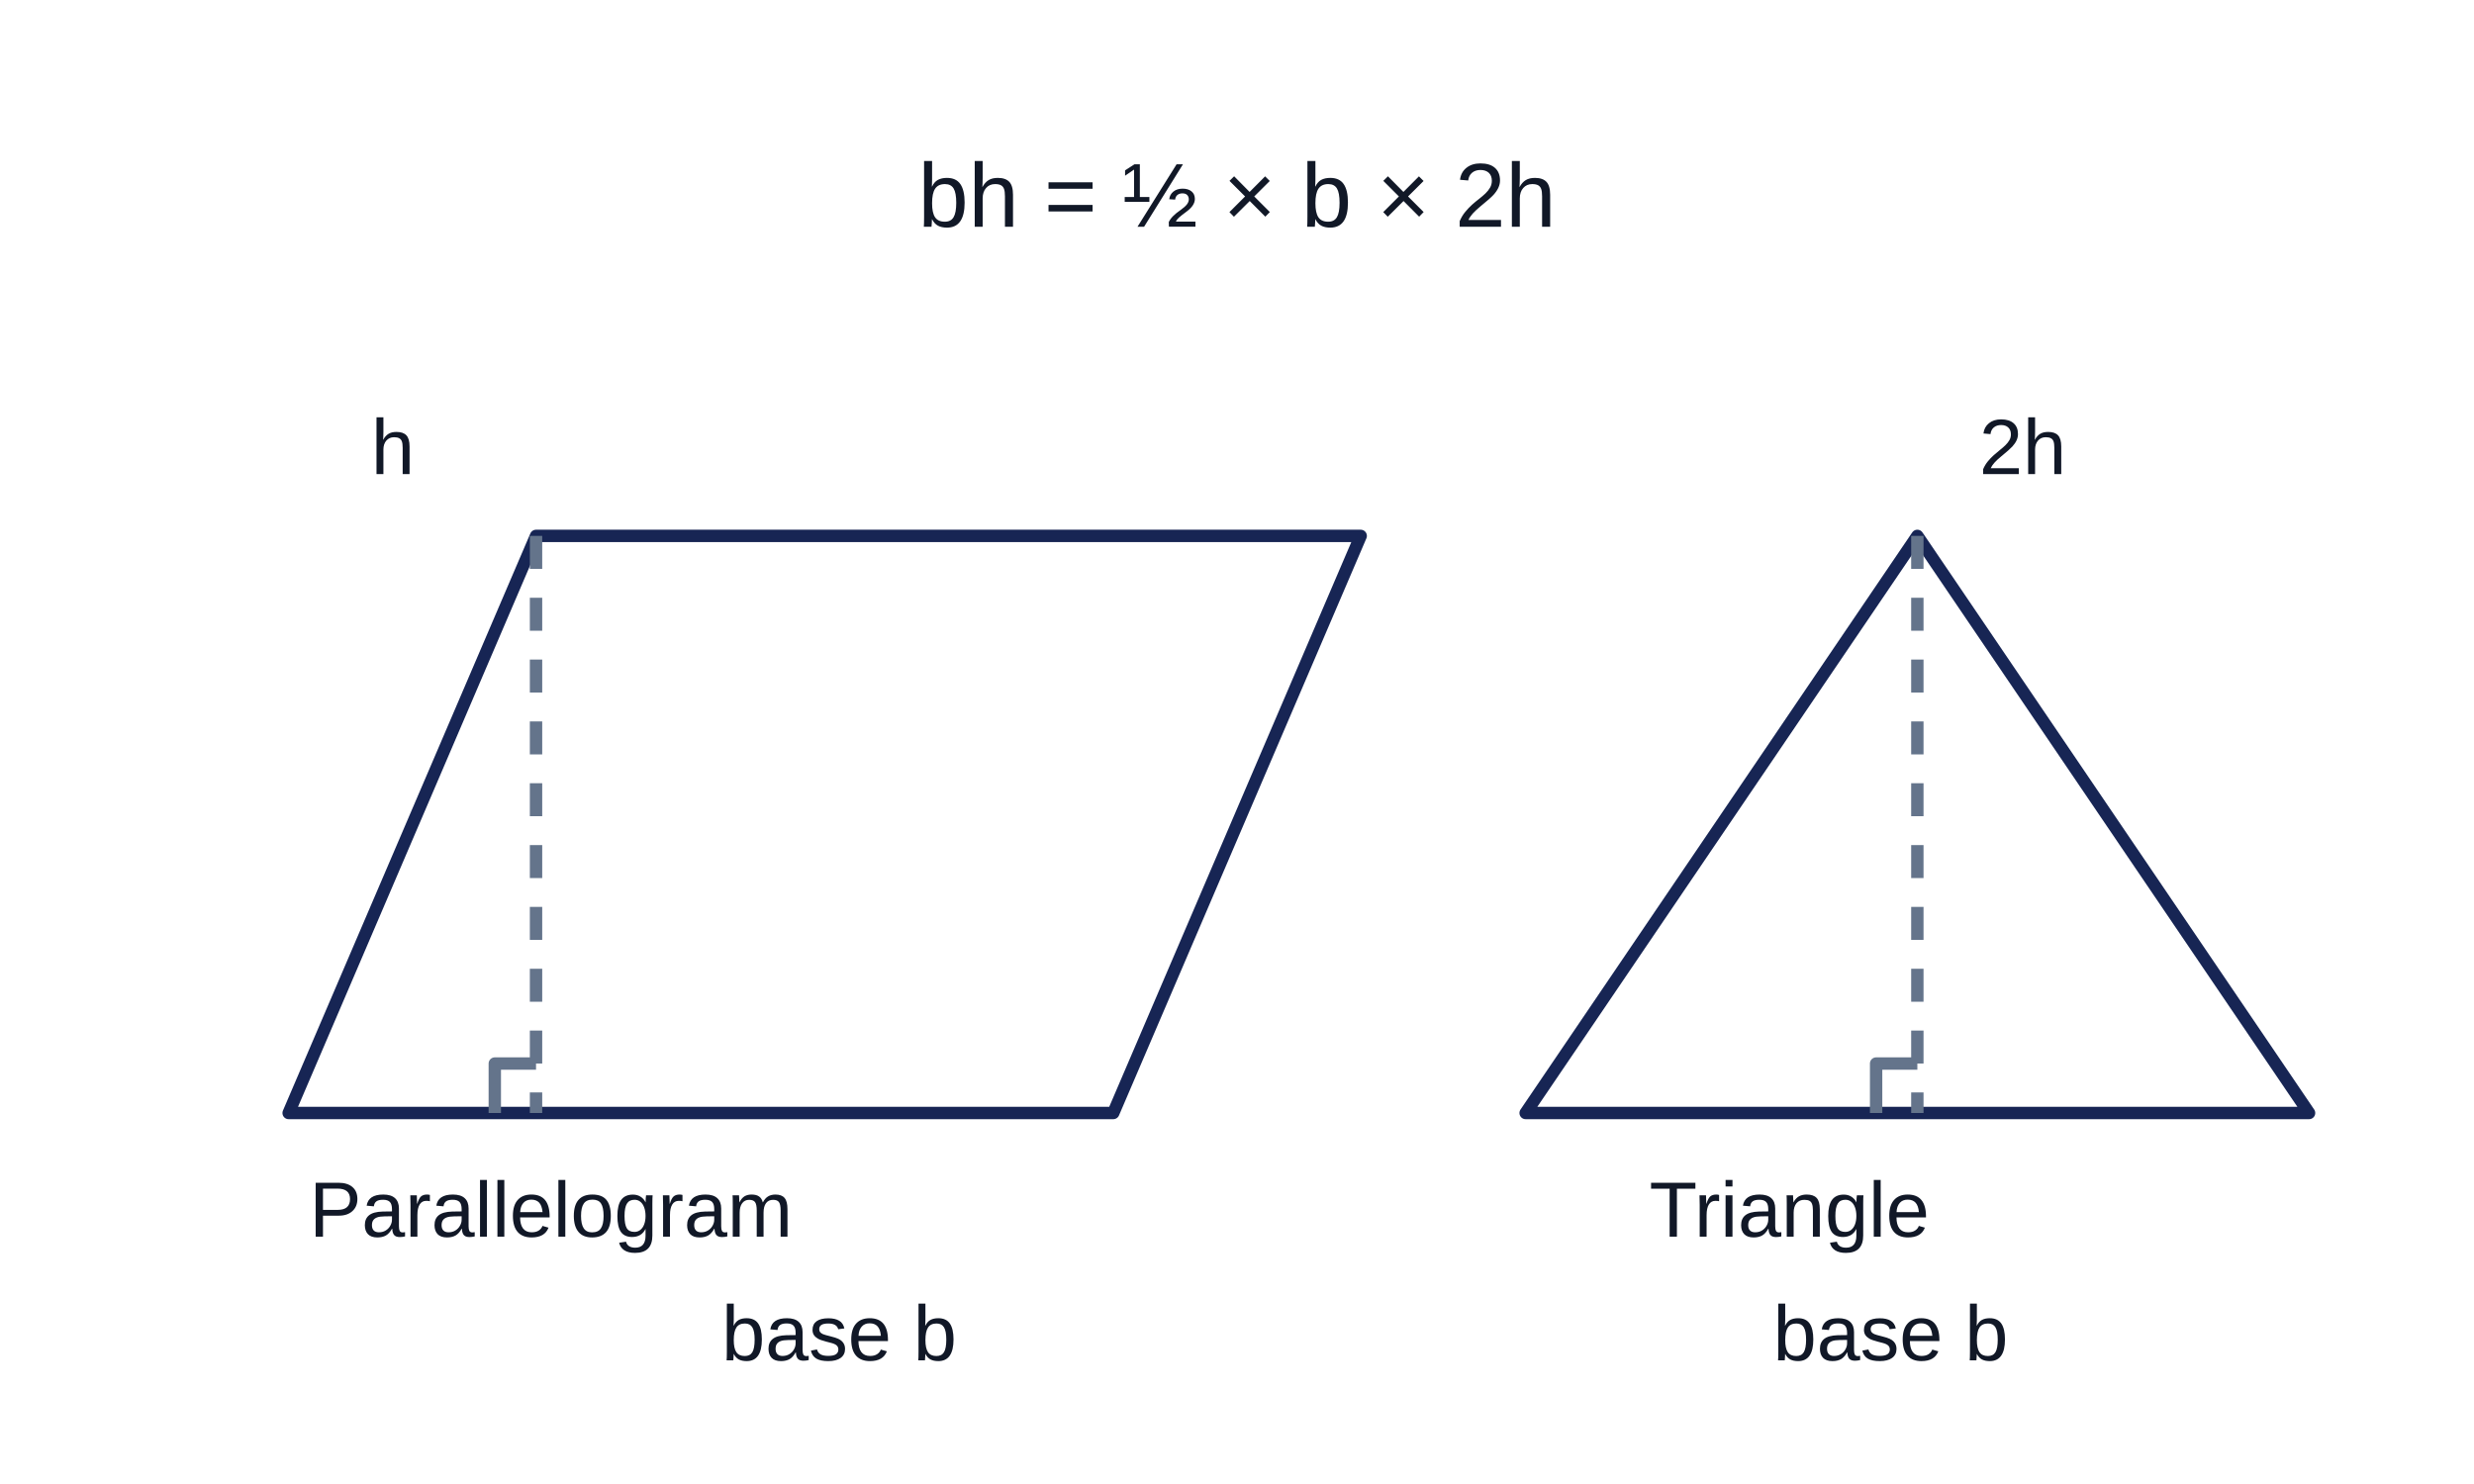
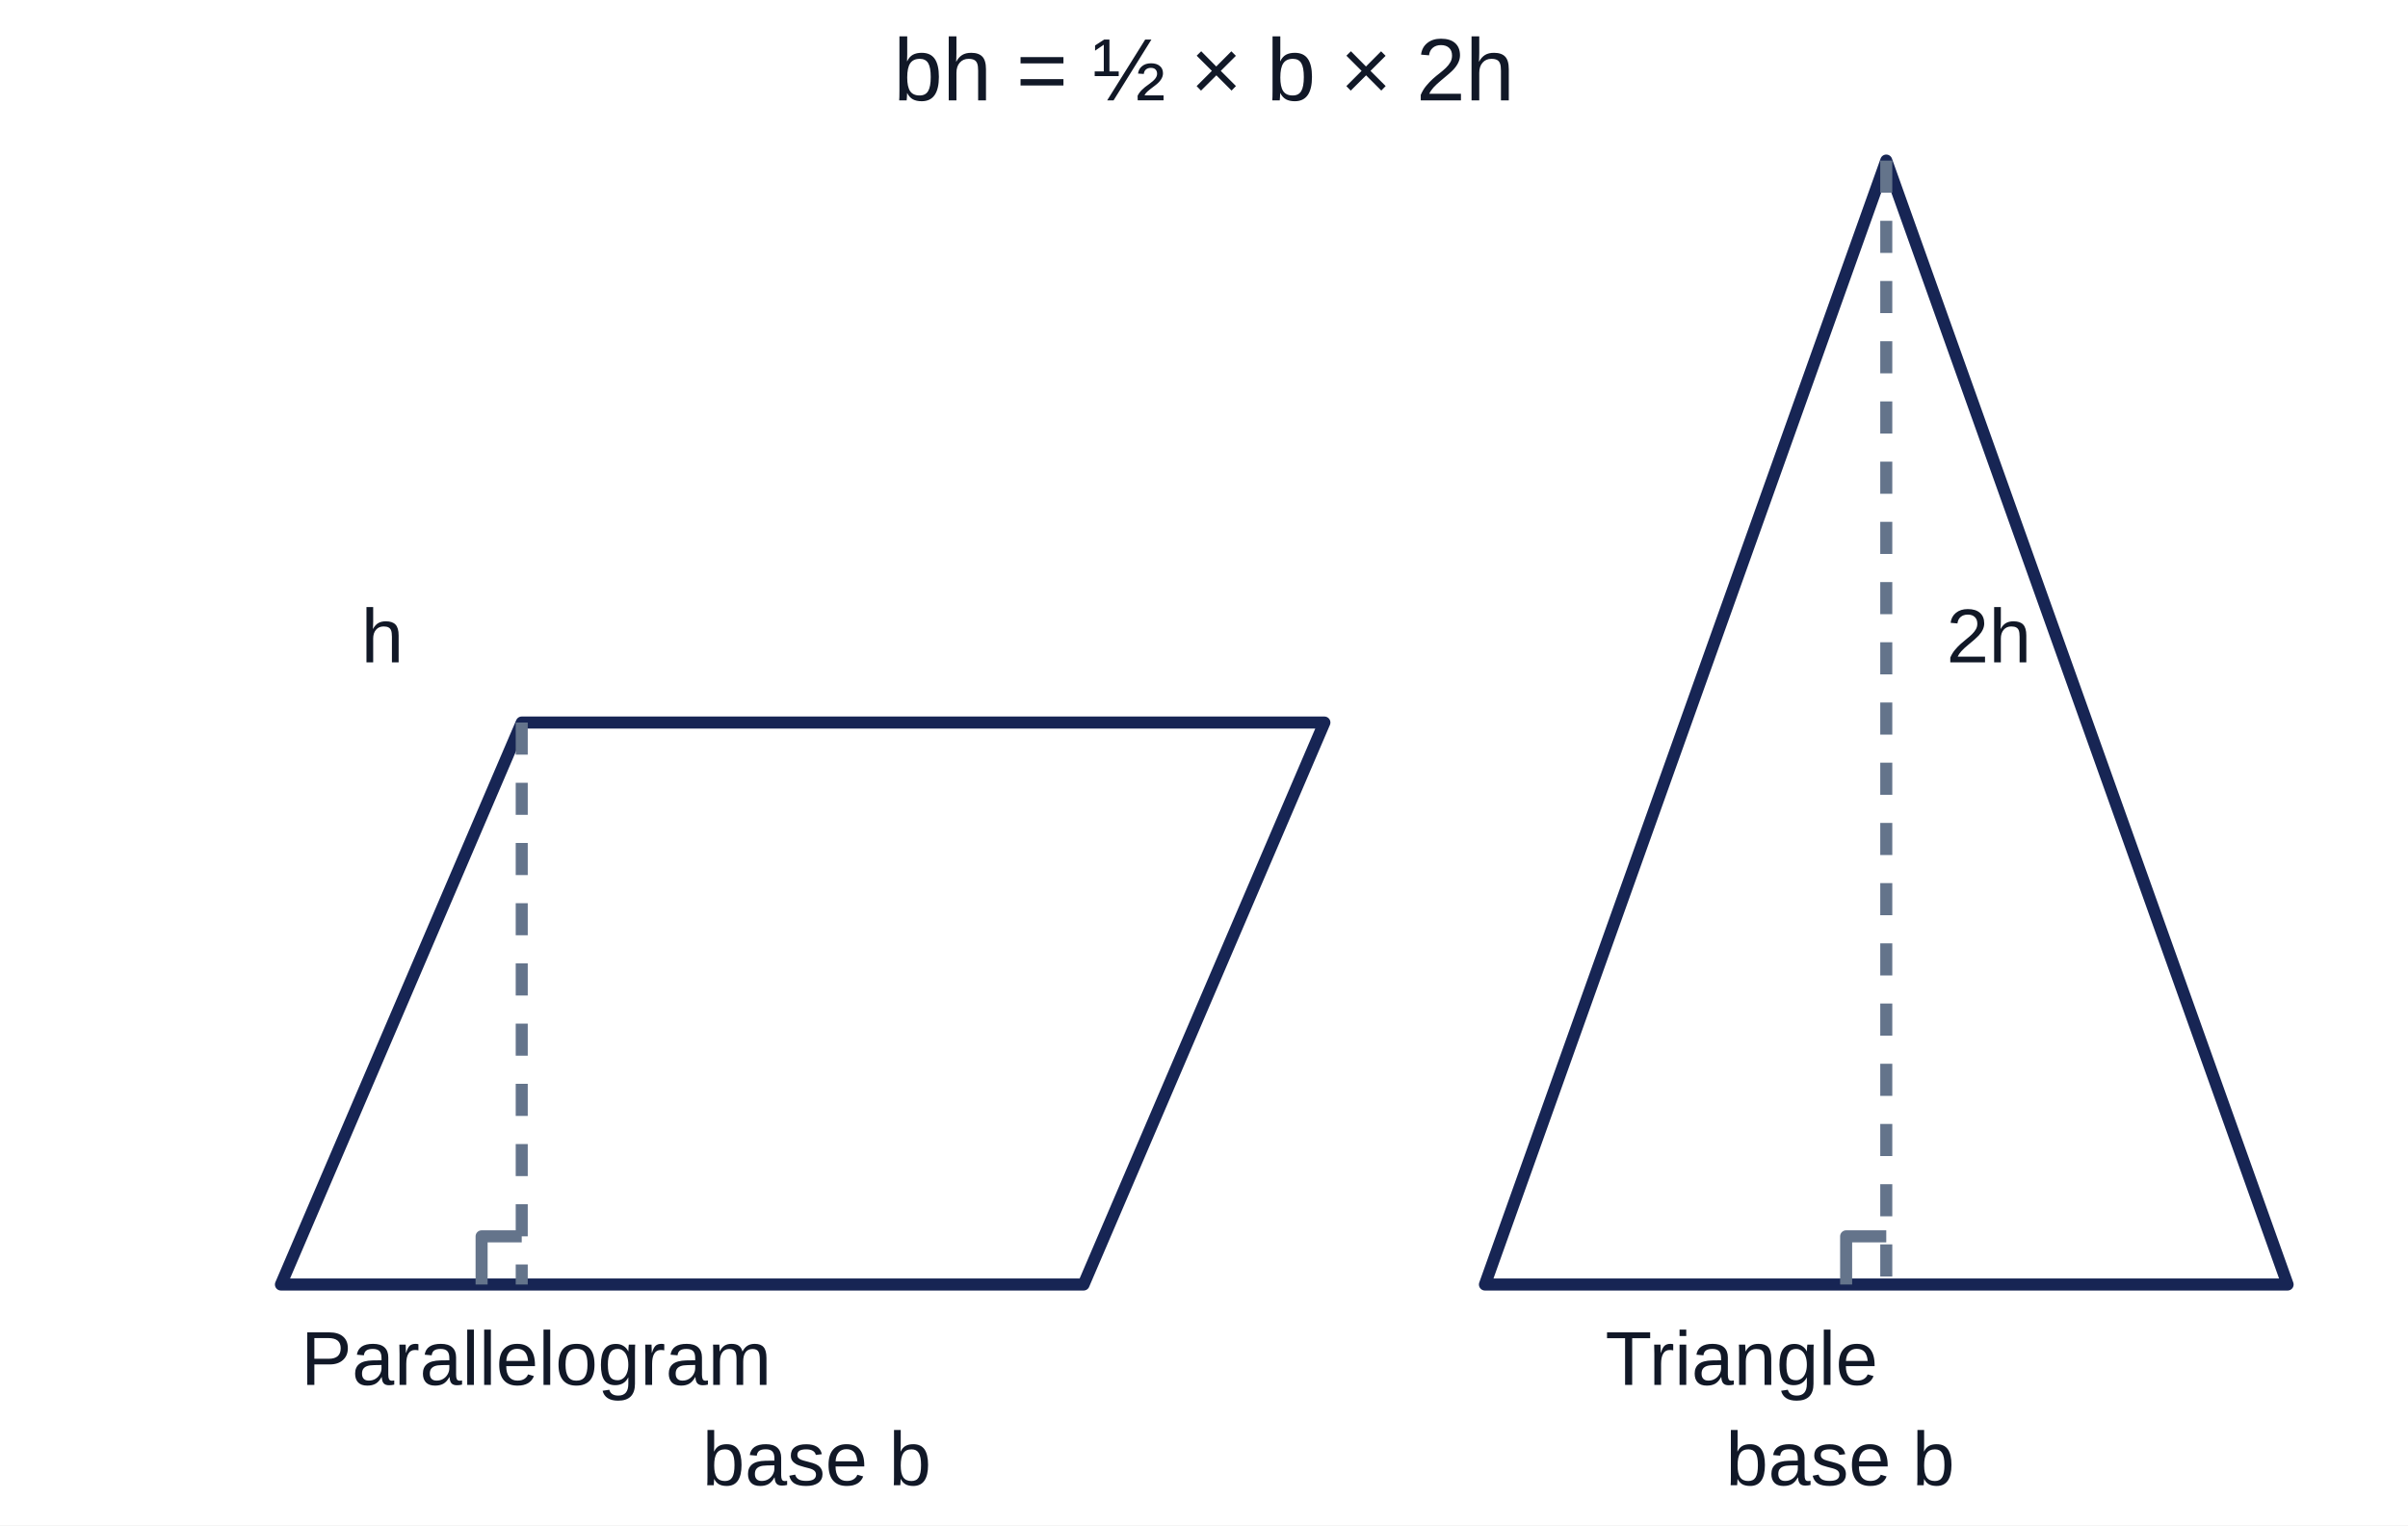
- <svg xmlns="http://www.w3.org/2000/svg" viewBox="0 0 600 360" role="img" aria-labelledby="title desc">
-   <rect width="600" height="360" fill="#fff" />
+ <svg xmlns="http://www.w3.org/2000/svg" viewBox="0 0 600 380" role="img" aria-labelledby="title desc">
+   <rect width="600" height="380" fill="#fff" />
  <g fill="none" stroke="#172554" stroke-width="3" stroke-linejoin="round">
-     <path d="M70 270 L270 270 L330 130 L130 130 Z" />
-     <path d="M370 270 L560 270 L465 130 Z" />
-     <path d="M130 130 L130 270 M465 130 L465 270" stroke="#64748b" stroke-dasharray="8 7" />
-     <path d="M120 270 L120 258 L130 258 M455 270 L455 258 L465 258" stroke="#64748b" />
+     <path d="M70 320 L270 320 L330 180 L130 180 Z" />
+     <path d="M370 320 L570 320 L470 40 Z" />
+     <path d="M130 180 L130 320 M470 40 L470 320" stroke="#64748b" stroke-dasharray="8 7" />
+     <path d="M120 320 L120 308 L130 308 M460 320 L460 308 L470 308" stroke="#64748b" />
  </g>
  <g font-family="Arial,sans-serif" font-size="19" fill="#111827">
-     <text x="75" y="300">Parallelogram</text>
-     <text x="400" y="300">Triangle</text>
-     <text x="90" y="115">h</text>
-     <text x="480" y="115">2h</text>
-     <text x="175" y="330">base b</text>
-     <text x="430" y="330">base b</text>
-     <text x="300" y="55" text-anchor="middle" font-size="22">bh = ½ × b × 2h</text>
+     <text x="75" y="345">Parallelogram</text>
+     <text x="400" y="345">Triangle</text>
+     <text x="90" y="165">h</text>
+     <text x="485" y="165">2h</text>
+     <text x="175" y="370">base b</text>
+     <text x="430" y="370">base b</text>
+     <text x="300" y="25" text-anchor="middle" font-size="22">bh = ½ × b × 2h</text>
  </g>
</svg>
